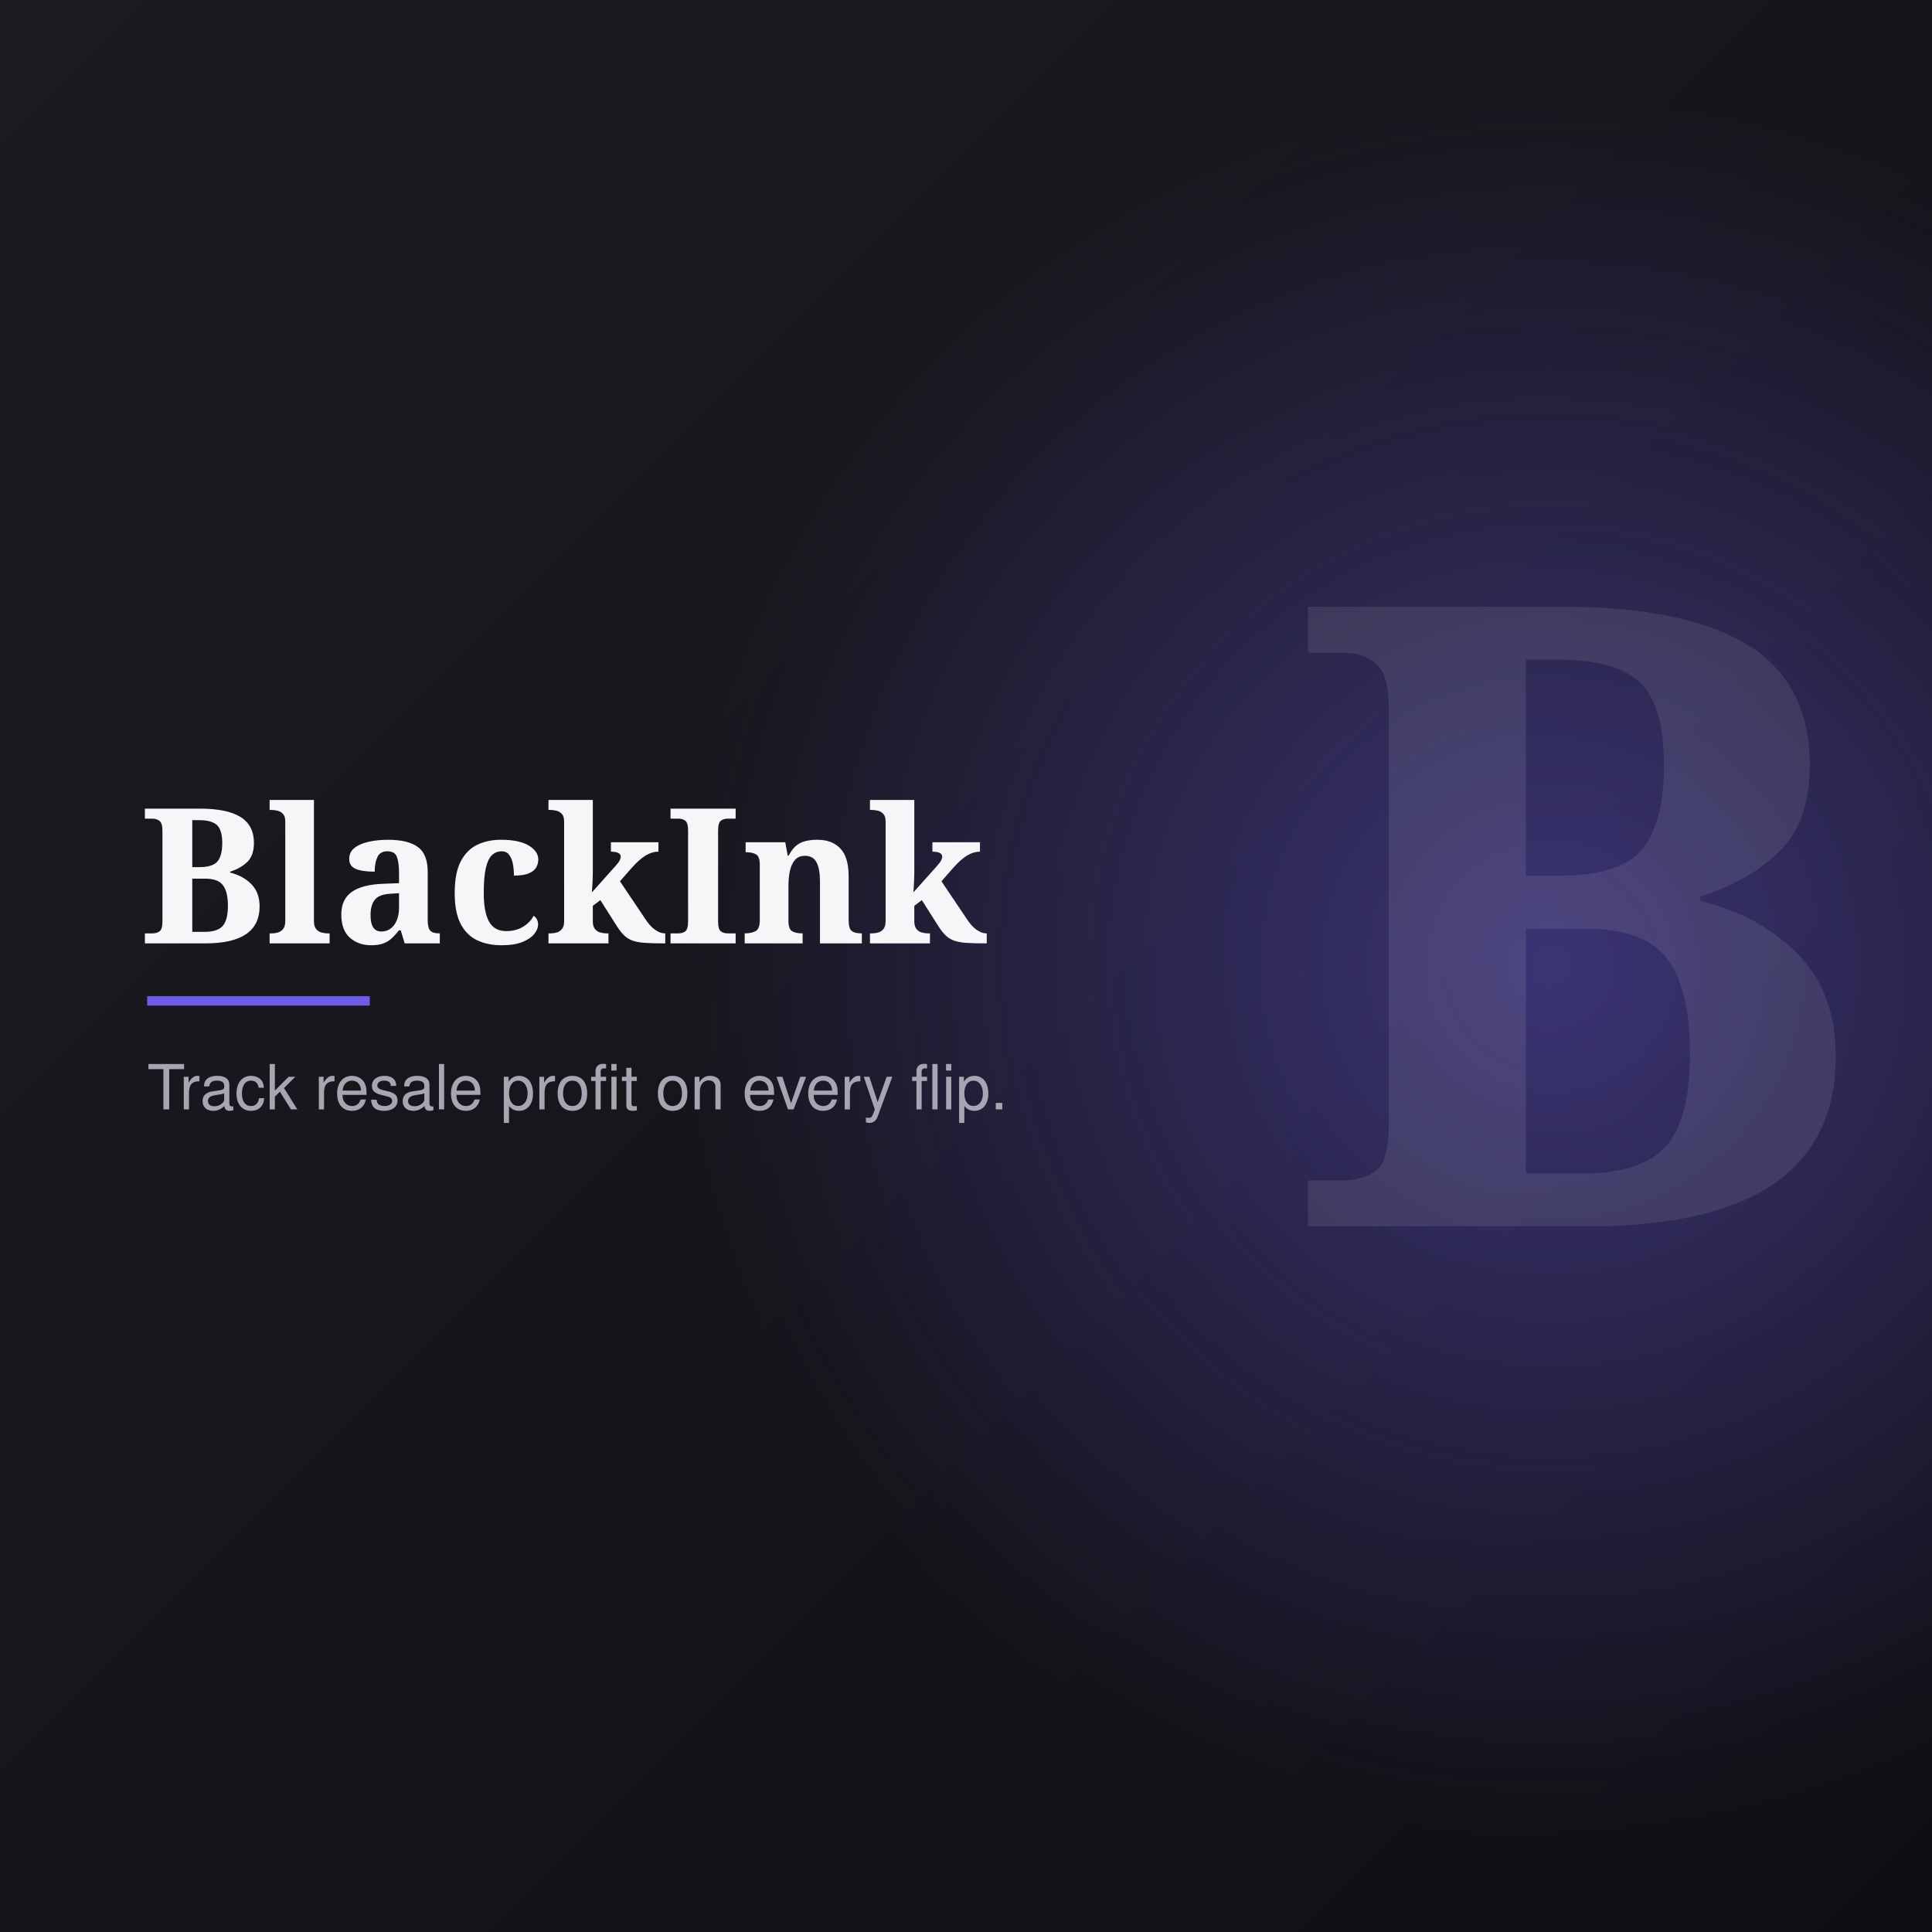
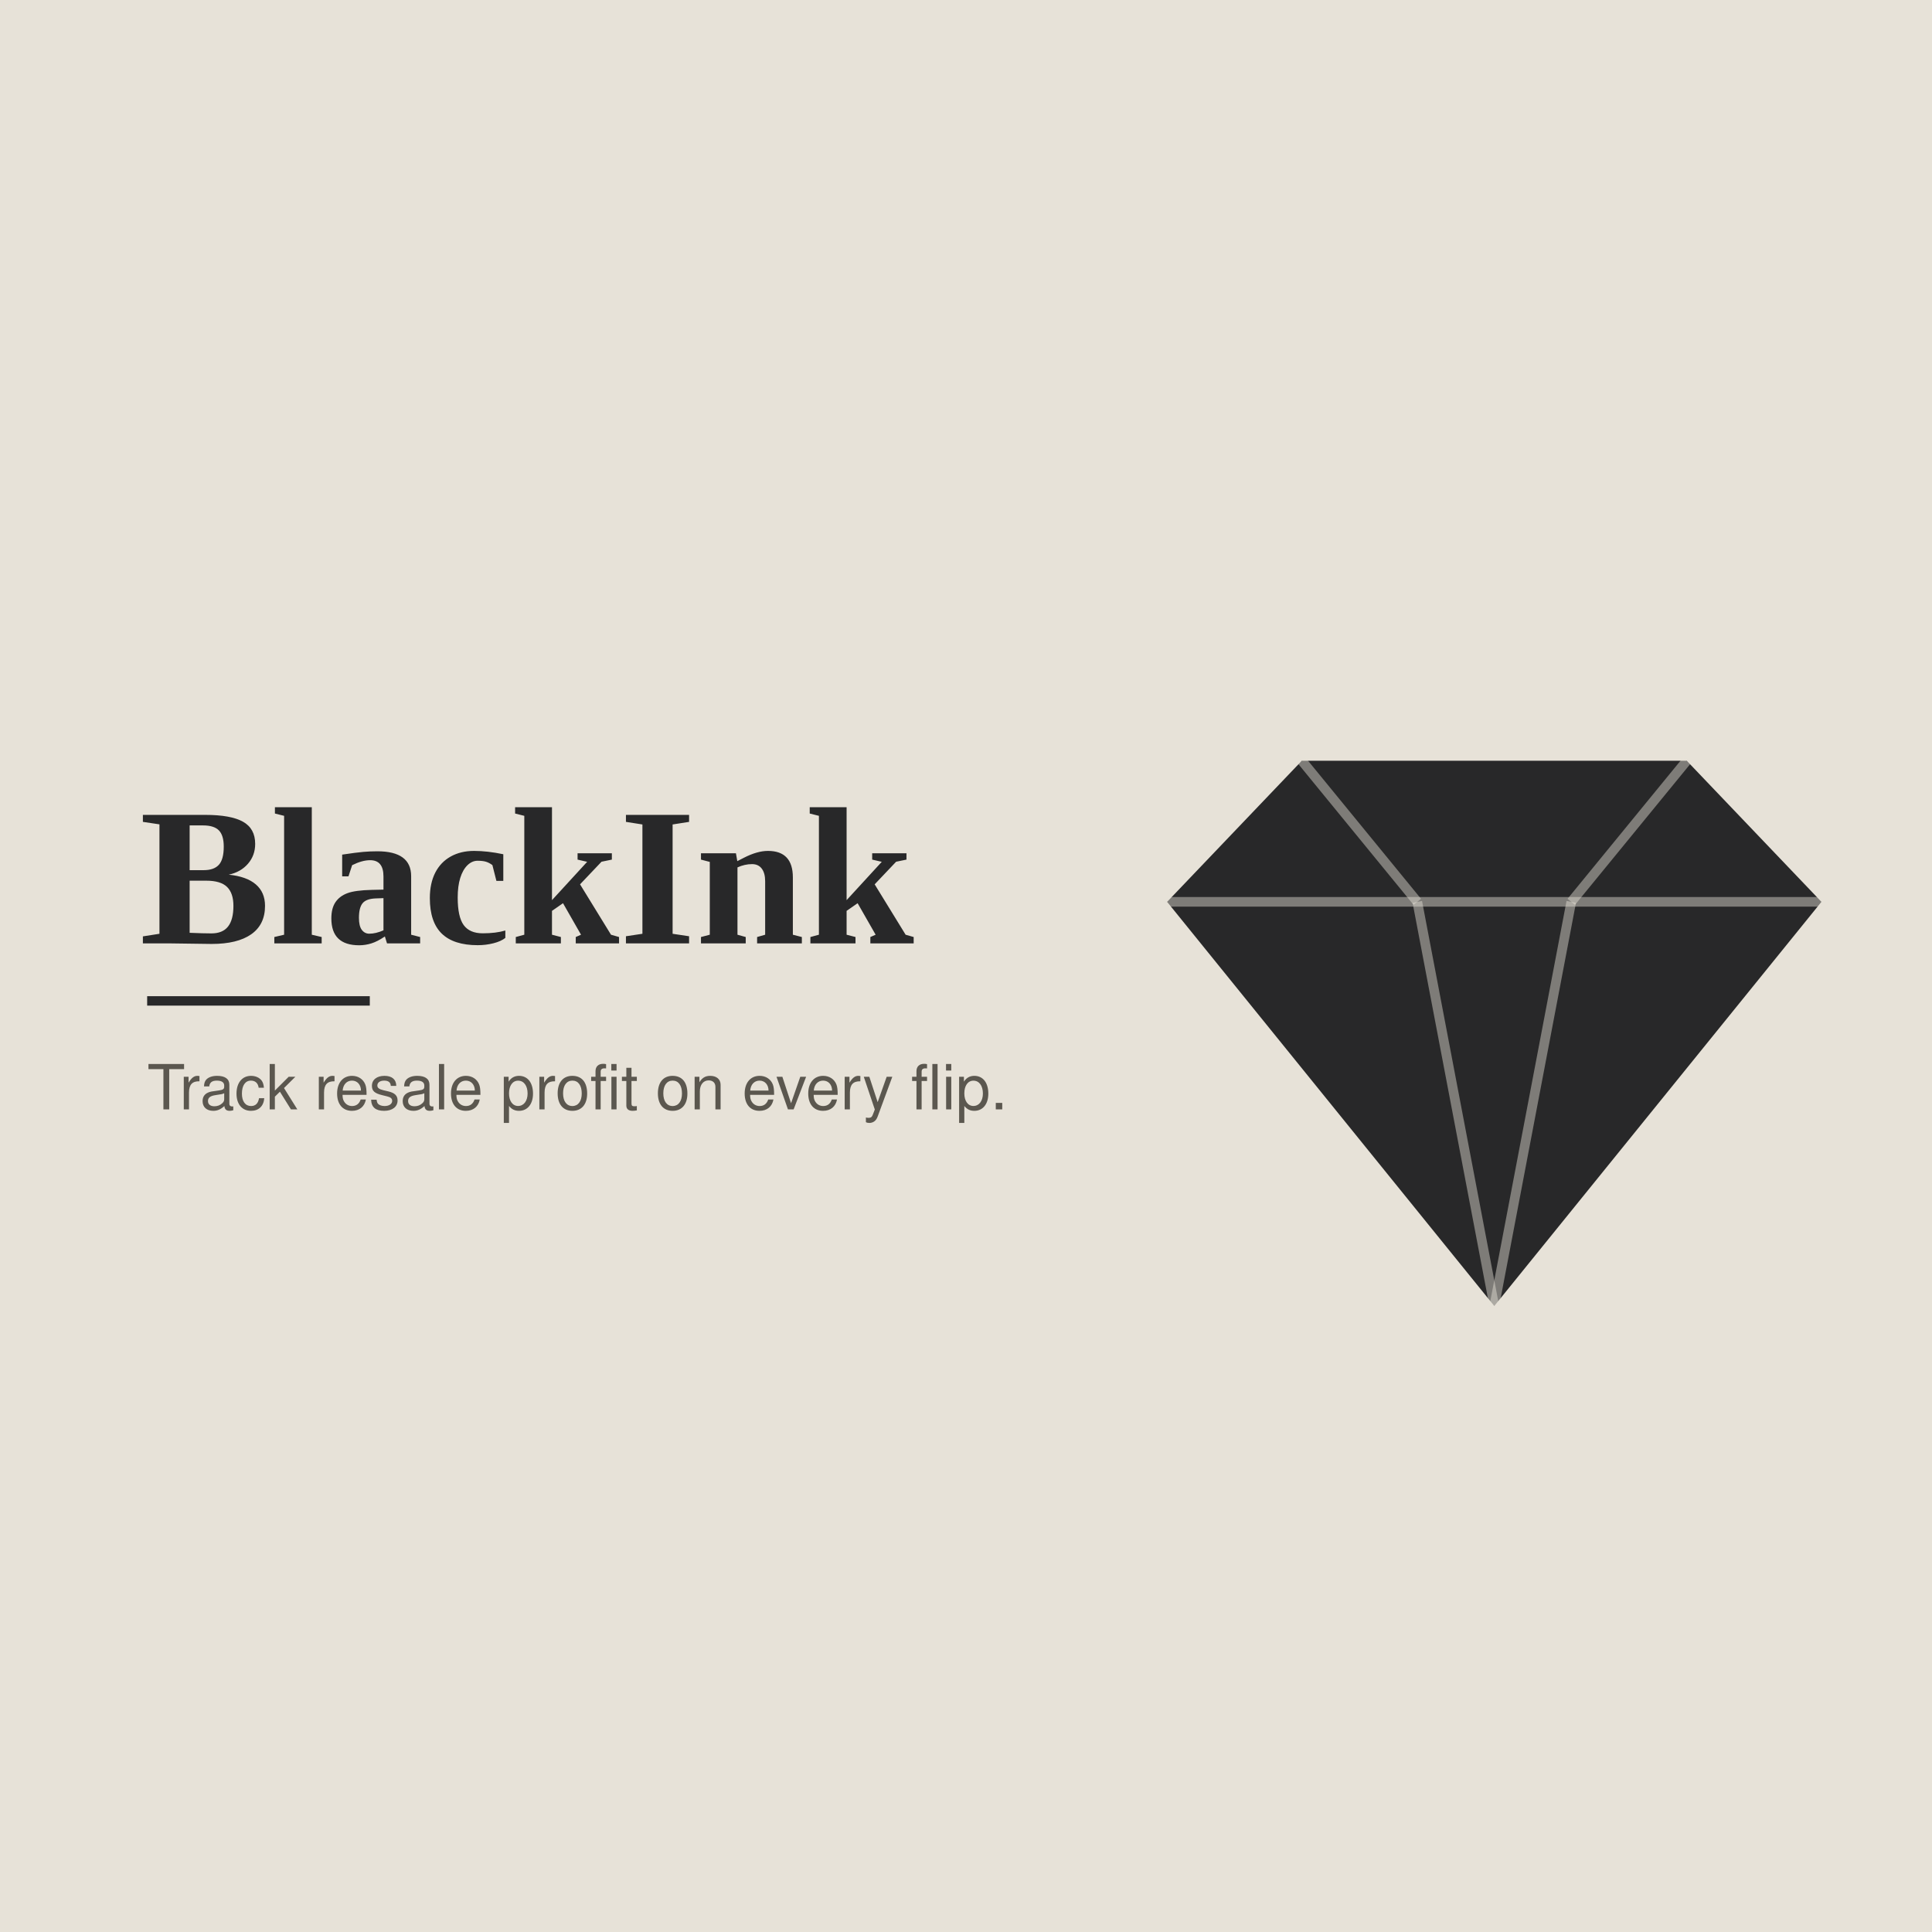
<svg xmlns="http://www.w3.org/2000/svg" width="1024" height="1024" viewBox="0 0 1024 1024">
-   <defs>
-     <linearGradient id="bg" x1="0" y1="0" x2="1" y2="1">
-       <stop offset="0" stop-color="#1b1b22" />
-       <stop offset="1" stop-color="#0f0f13" />
-     </linearGradient>
-     <radialGradient id="glow" cx="80%" cy="50%" r="45%">
-       <stop offset="0" stop-color="#6c5ce7" stop-opacity="0.45" />
-       <stop offset="1" stop-color="#6c5ce7" stop-opacity="0" />
-     </radialGradient>
-   </defs>
-   <rect width="1024" height="1024" fill="url(#bg)" />
-   <rect width="1024" height="1024" fill="url(#glow)" />
-   <text x="835" y="650" text-anchor="middle" font-family="Georgia, serif" font-weight="700" font-size="460" fill="#f6f6f8" fill-opacity="0.10">B</text>
-   <text x="74" y="500" font-family="Georgia, serif" font-weight="700" font-size="100" fill="#f6f6f8">BlackInk</text>
-   <rect x="78" y="528" width="118" height="5" fill="#6c5ce7" />
-   <text x="78" y="588" font-family="Helvetica, Arial, sans-serif" font-size="33" fill="#a6a6b3">Track resale profit on every flip.</text>
+   <rect width="1024" height="1024" fill="#e7e2d8" />
+   <g transform="translate(792,512) scale(1.7)">
+     <polygon points="-60,-64 60,-64 102,-20 0,106 -102,-20" fill="#282829" />
+     <g stroke="#e7e2d8" stroke-width="3" stroke-opacity="0.45" fill="none" stroke-linejoin="round">
+       <line x1="-102" y1="-20" x2="102" y2="-20" />
+       <line x1="-60" y1="-64" x2="-24" y2="-20" />
+       <line x1="60" y1="-64" x2="24" y2="-20" />
+       <line x1="-24" y1="-20" x2="0" y2="106" />
+       <line x1="24" y1="-20" x2="0" y2="106" />
+     </g>
+   </g>
+   <text x="74" y="500" font-family="Georgia, 'Times New Roman', serif" font-weight="700" font-size="104" fill="#282829">BlackInk</text>
+   <rect x="78" y="528" width="118" height="5" fill="#282829" />
+   <text x="78" y="588" font-family="Helvetica, Arial, sans-serif" font-size="33" fill="#5b574f">Track resale profit on every flip.</text>
</svg>
